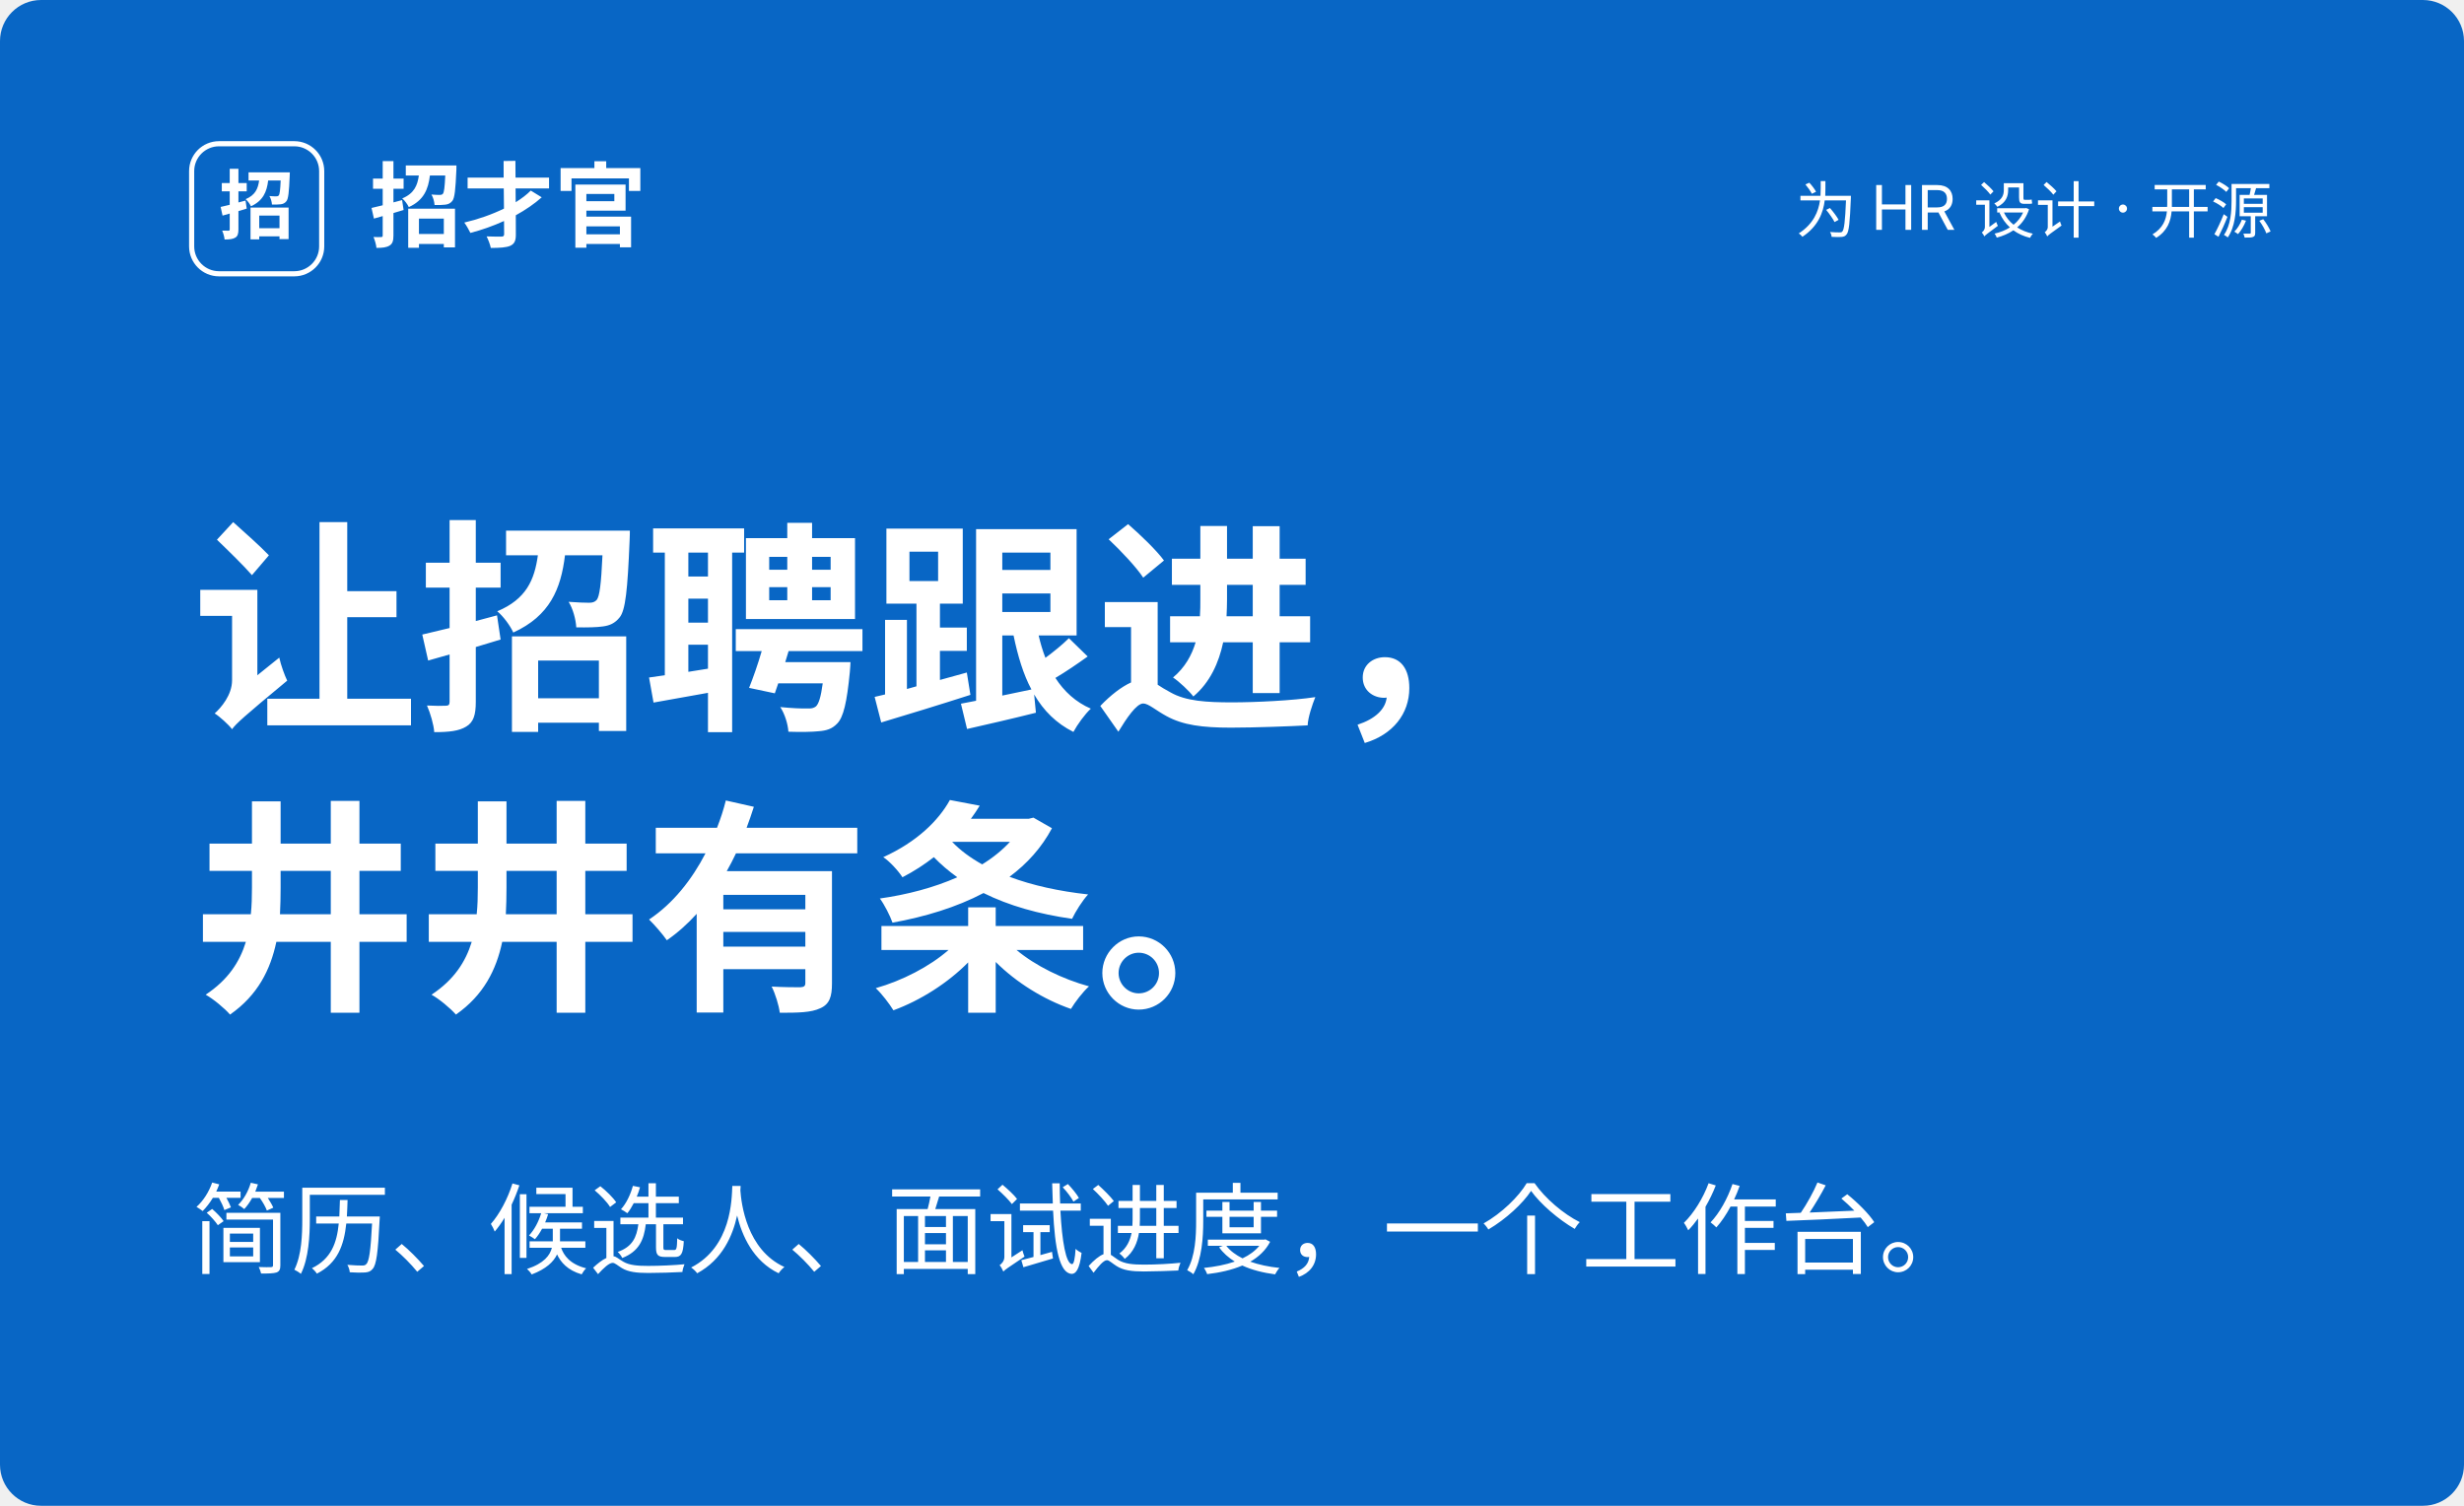
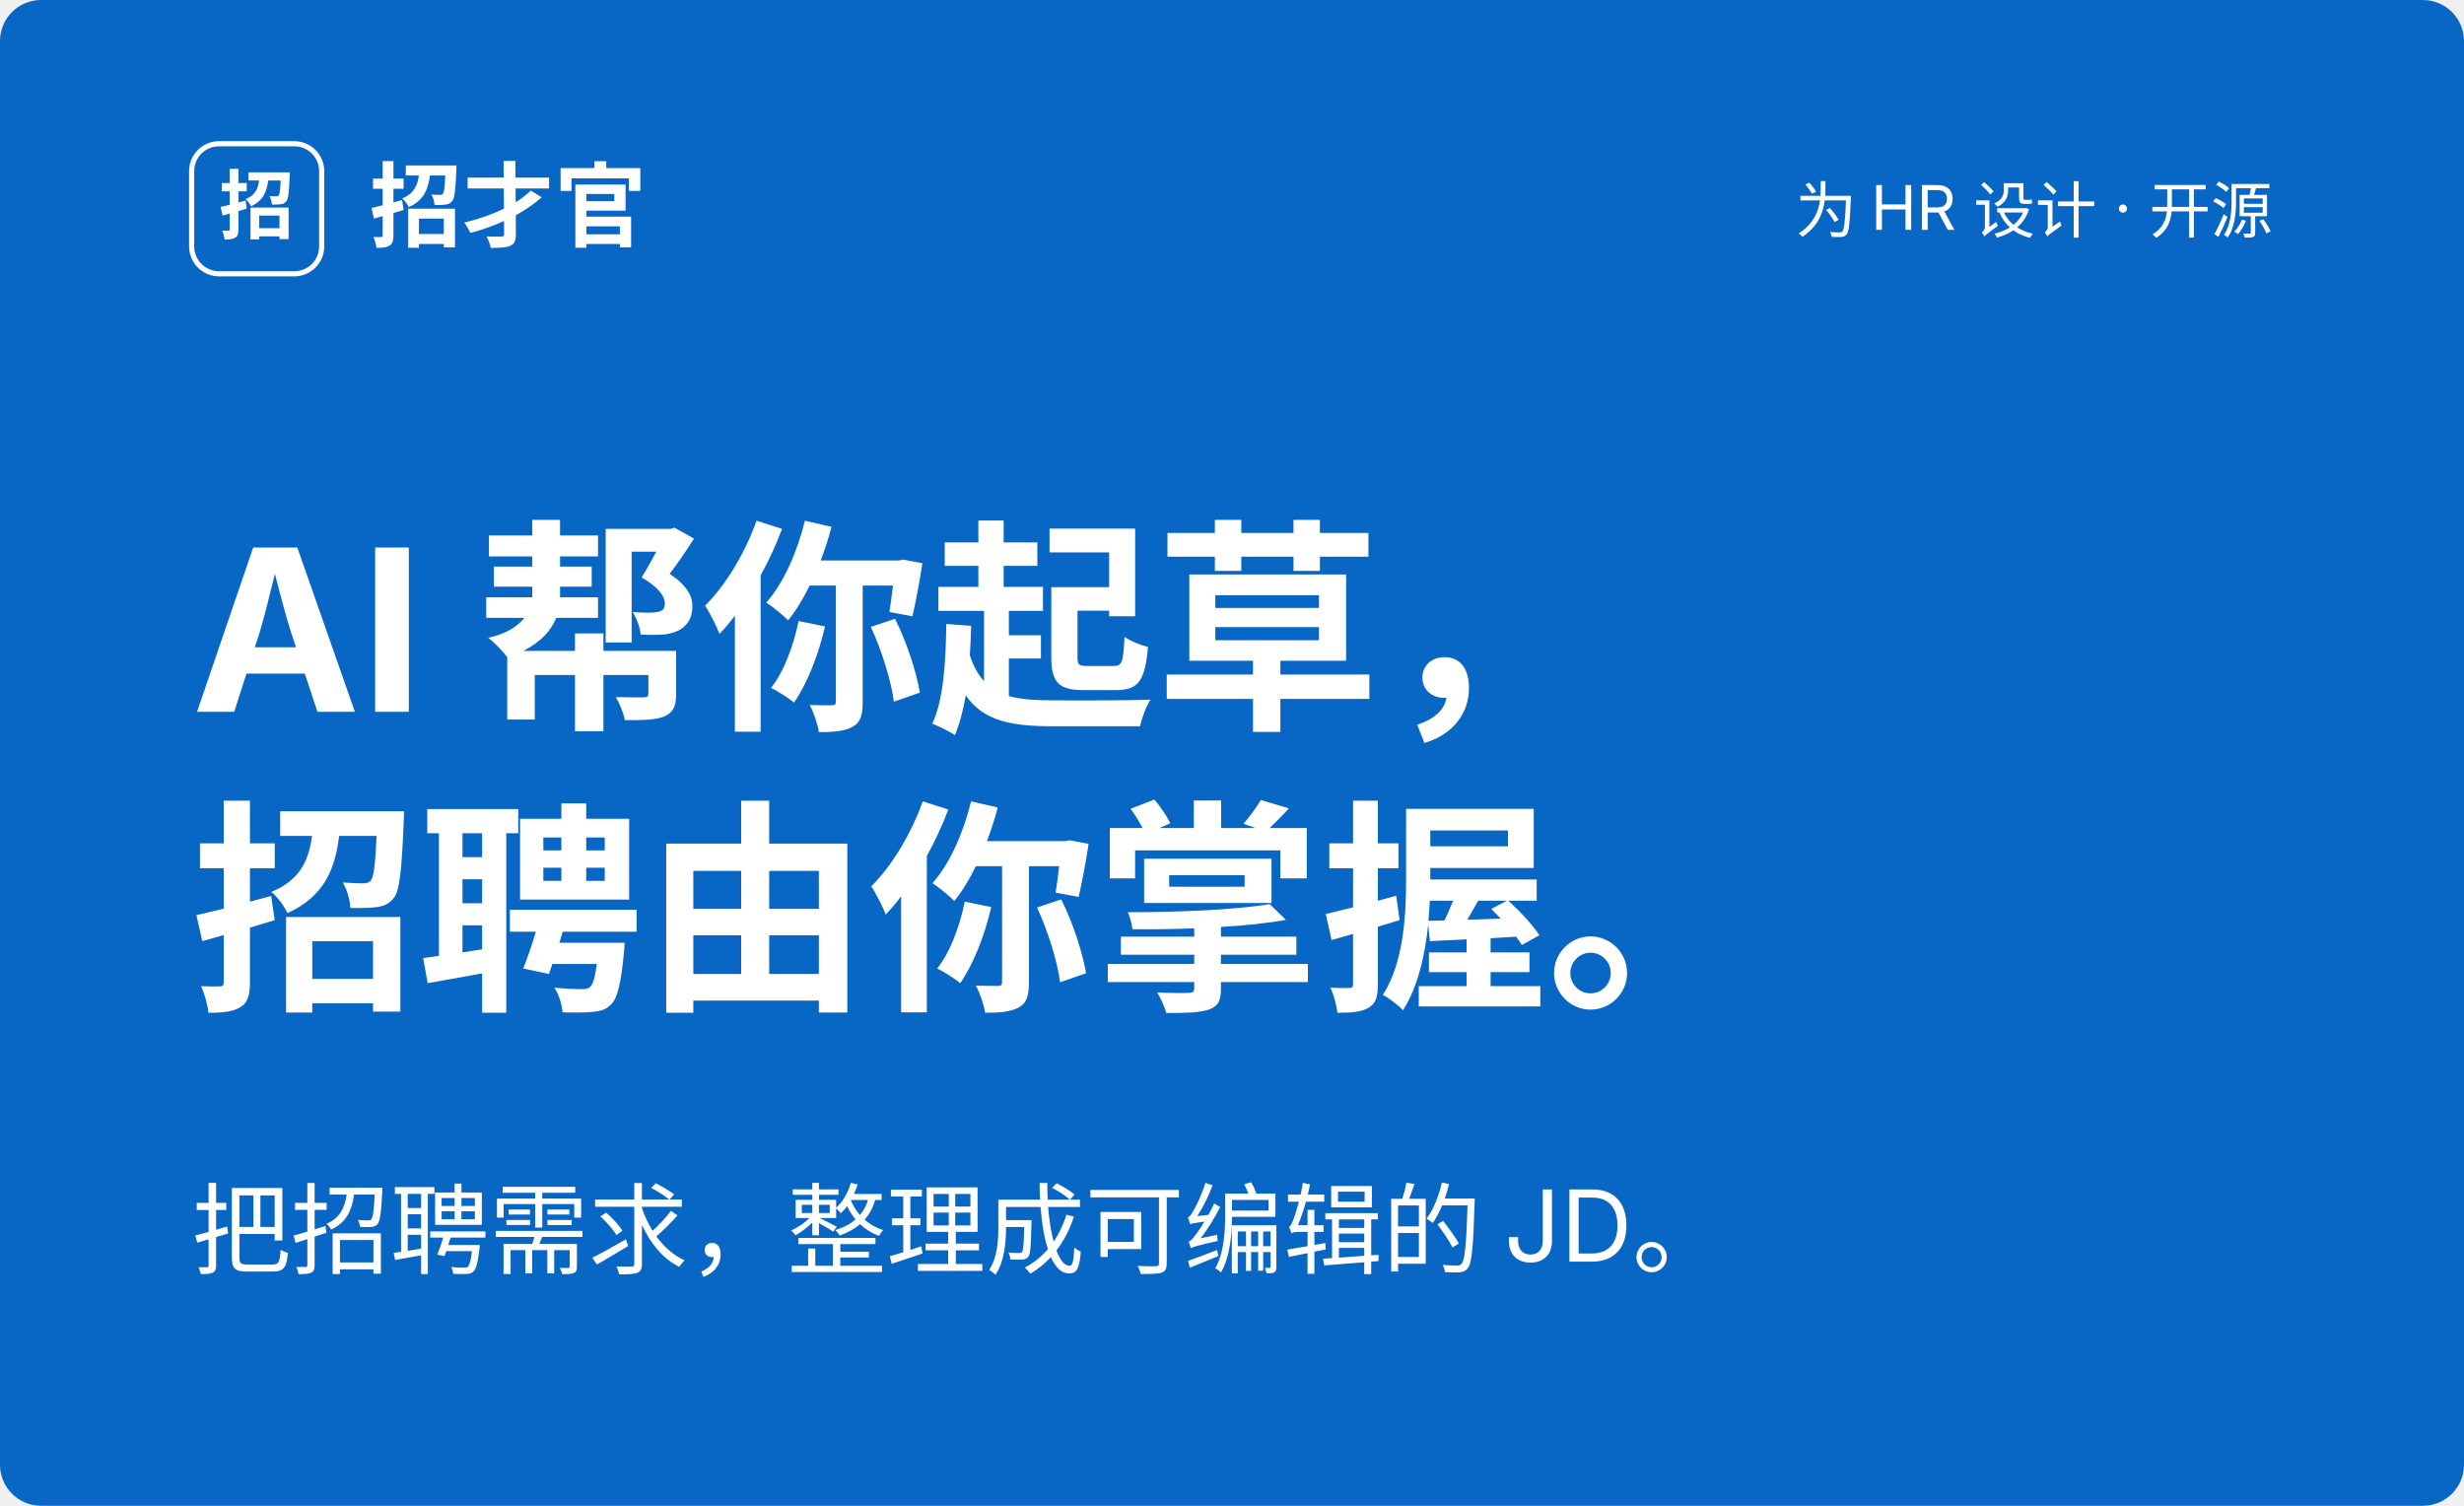
<svg xmlns="http://www.w3.org/2000/svg" width="720" height="440" viewBox="0 0 720 440" role="img" aria-labelledby="title desc">
  <rect width="720" height="440" rx="12" fill="#0866C5" />
  <g fill="#FFFFFF" font-family="-apple-system, BlinkMacSystemFont, PingFang SC, Microsoft YaHei, sans-serif">
    <rect x="56" y="42" width="38" height="38" rx="8" fill="none" stroke="white" stroke-width="1.5" />
    <text x="75" y="68" text-anchor="middle" font-size="22" font-weight="650">招</text>
    <text x="108" y="70" font-size="27" font-weight="600">招才官</text>
    <text x="664" y="68" text-anchor="end" font-size="18">为 HR 设计 · 开源</text>
-     <text x="56" y="208" font-size="66" font-weight="650">让招聘跟进，</text>
-     <text x="56" y="290" font-size="66" font-weight="650">井井有条。</text>
-     <text x="56" y="370" font-size="29">简历、候选人、面试进度，一个工作台。</text>
+     <text x="56" y="208" font-size="66" font-weight="650">AI 帮你起草，</text>
+     <text x="56" y="290" font-size="66" font-weight="650">招聘由你掌握。</text>
+     <text x="56" y="370" font-size="29">把招聘需求，整理成可编辑的 JD。</text>
  </g>
</svg>
